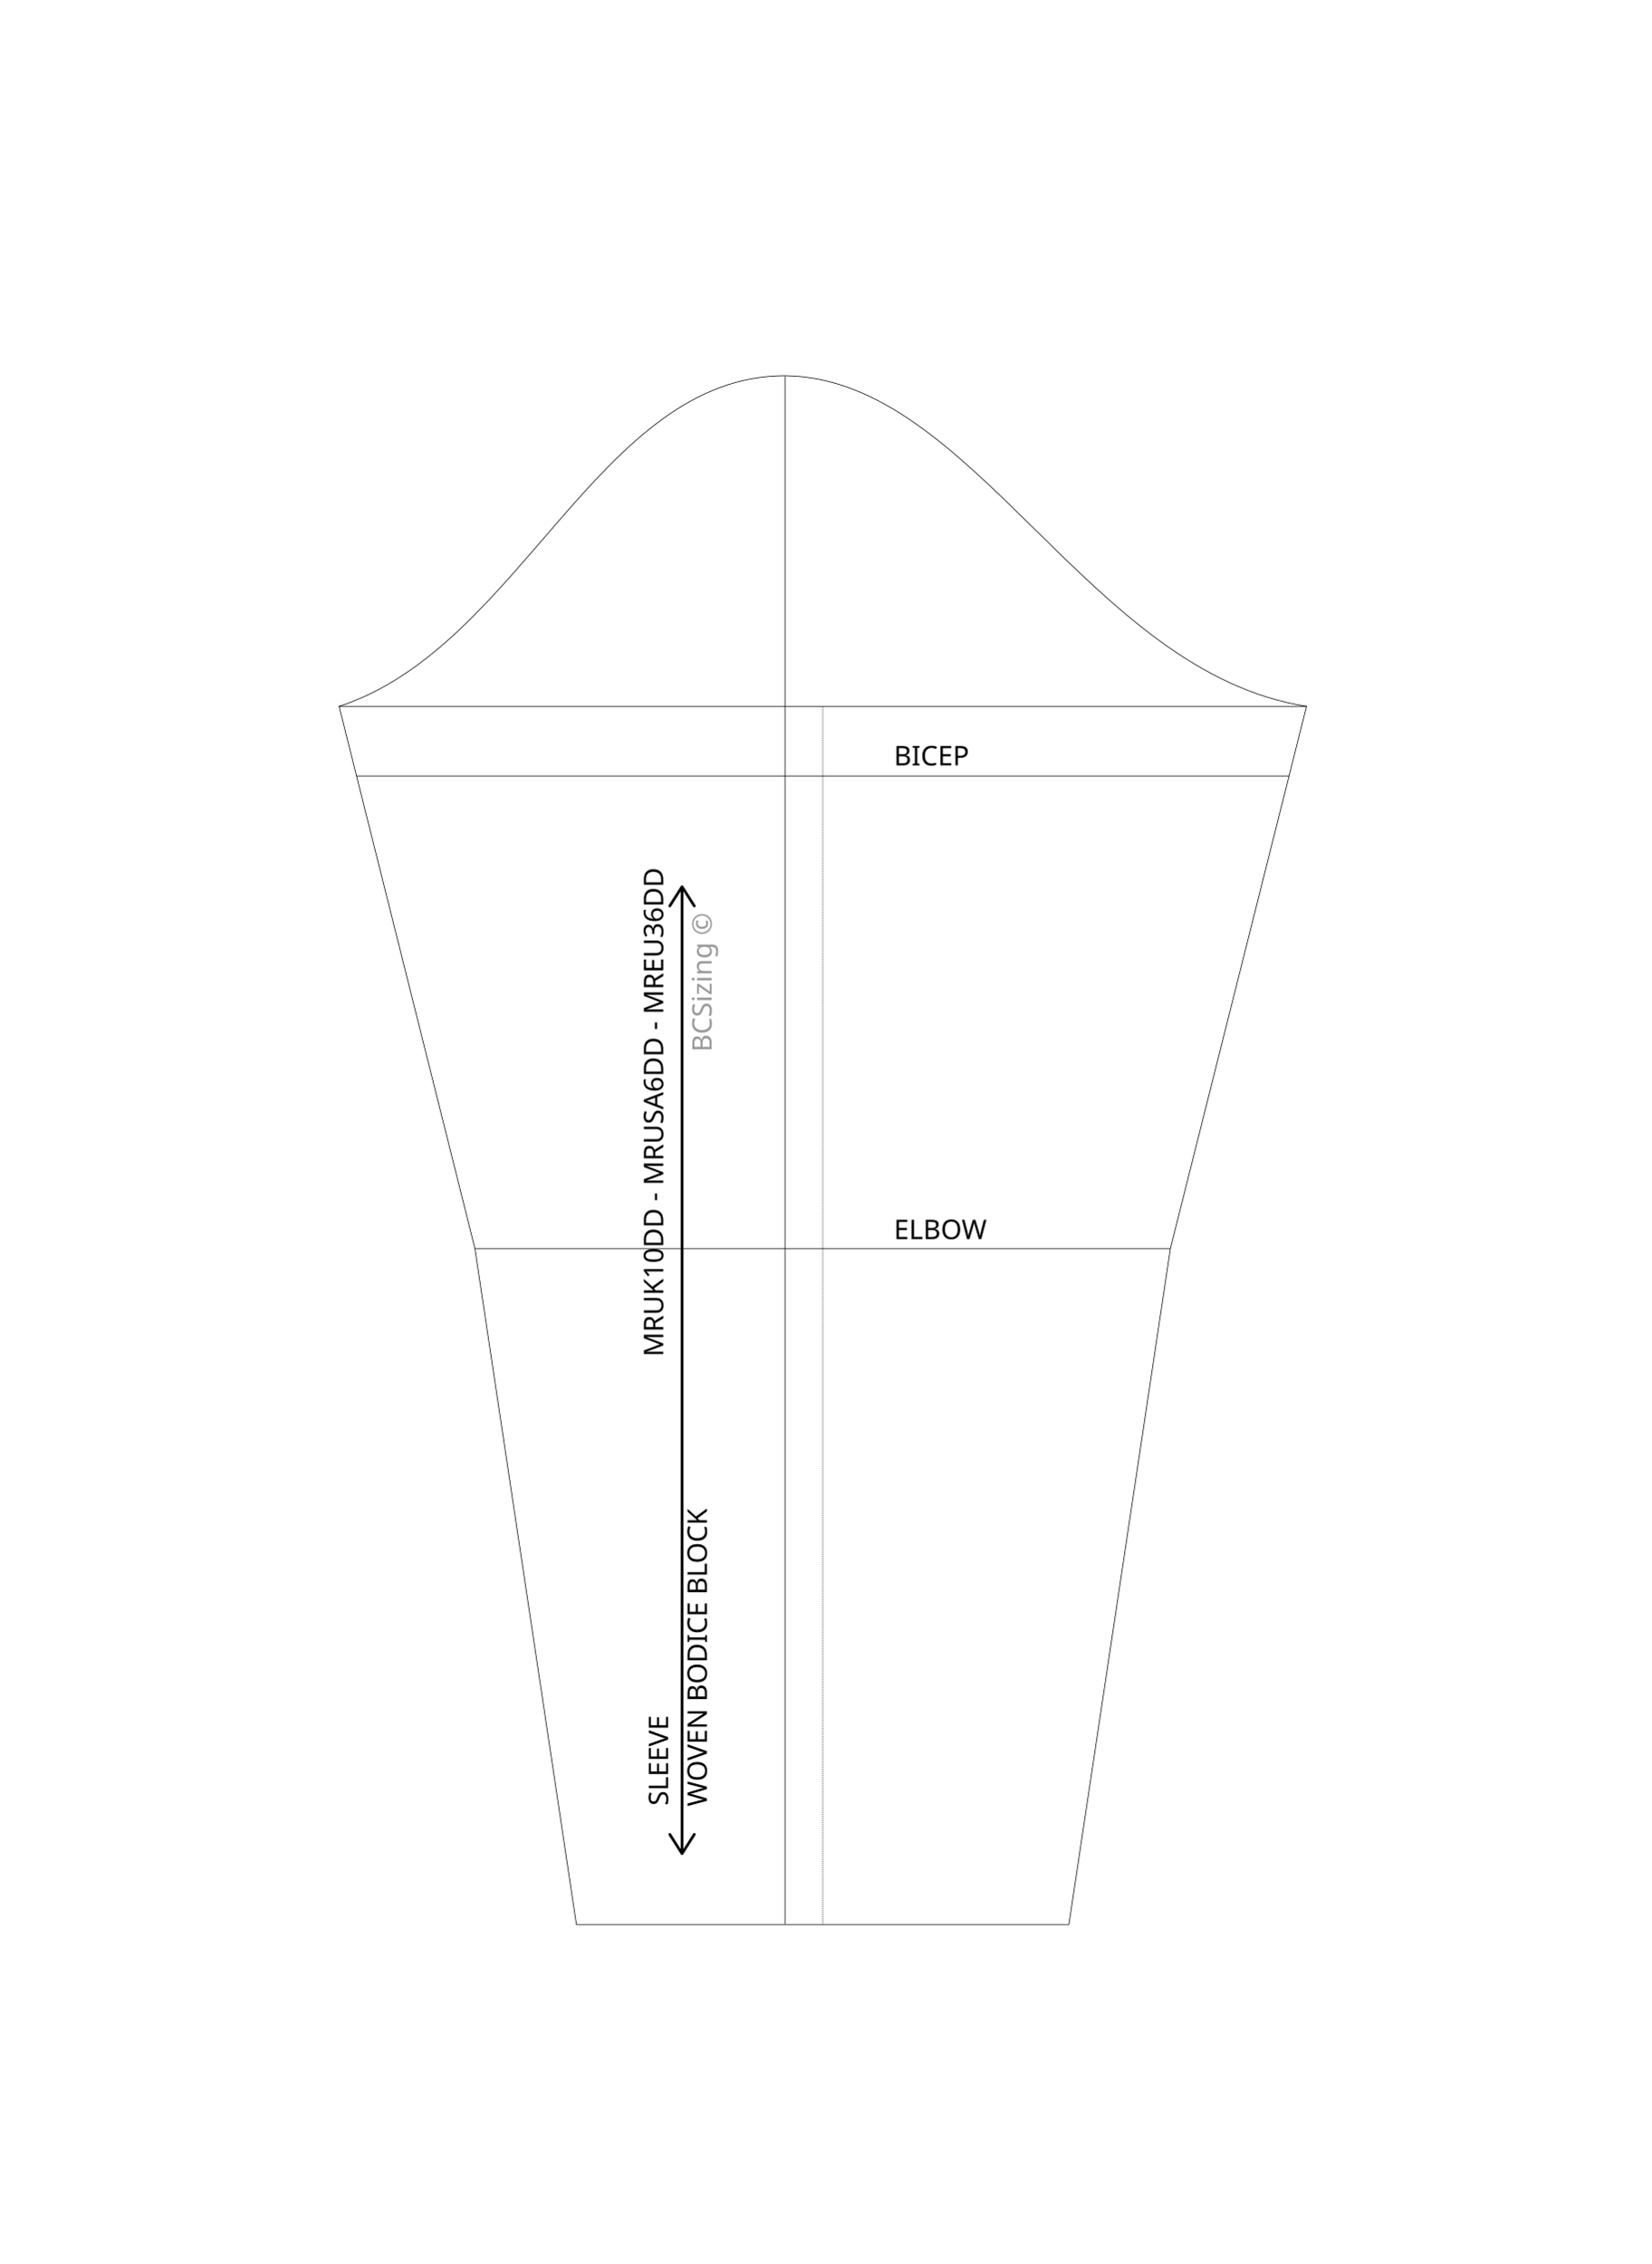
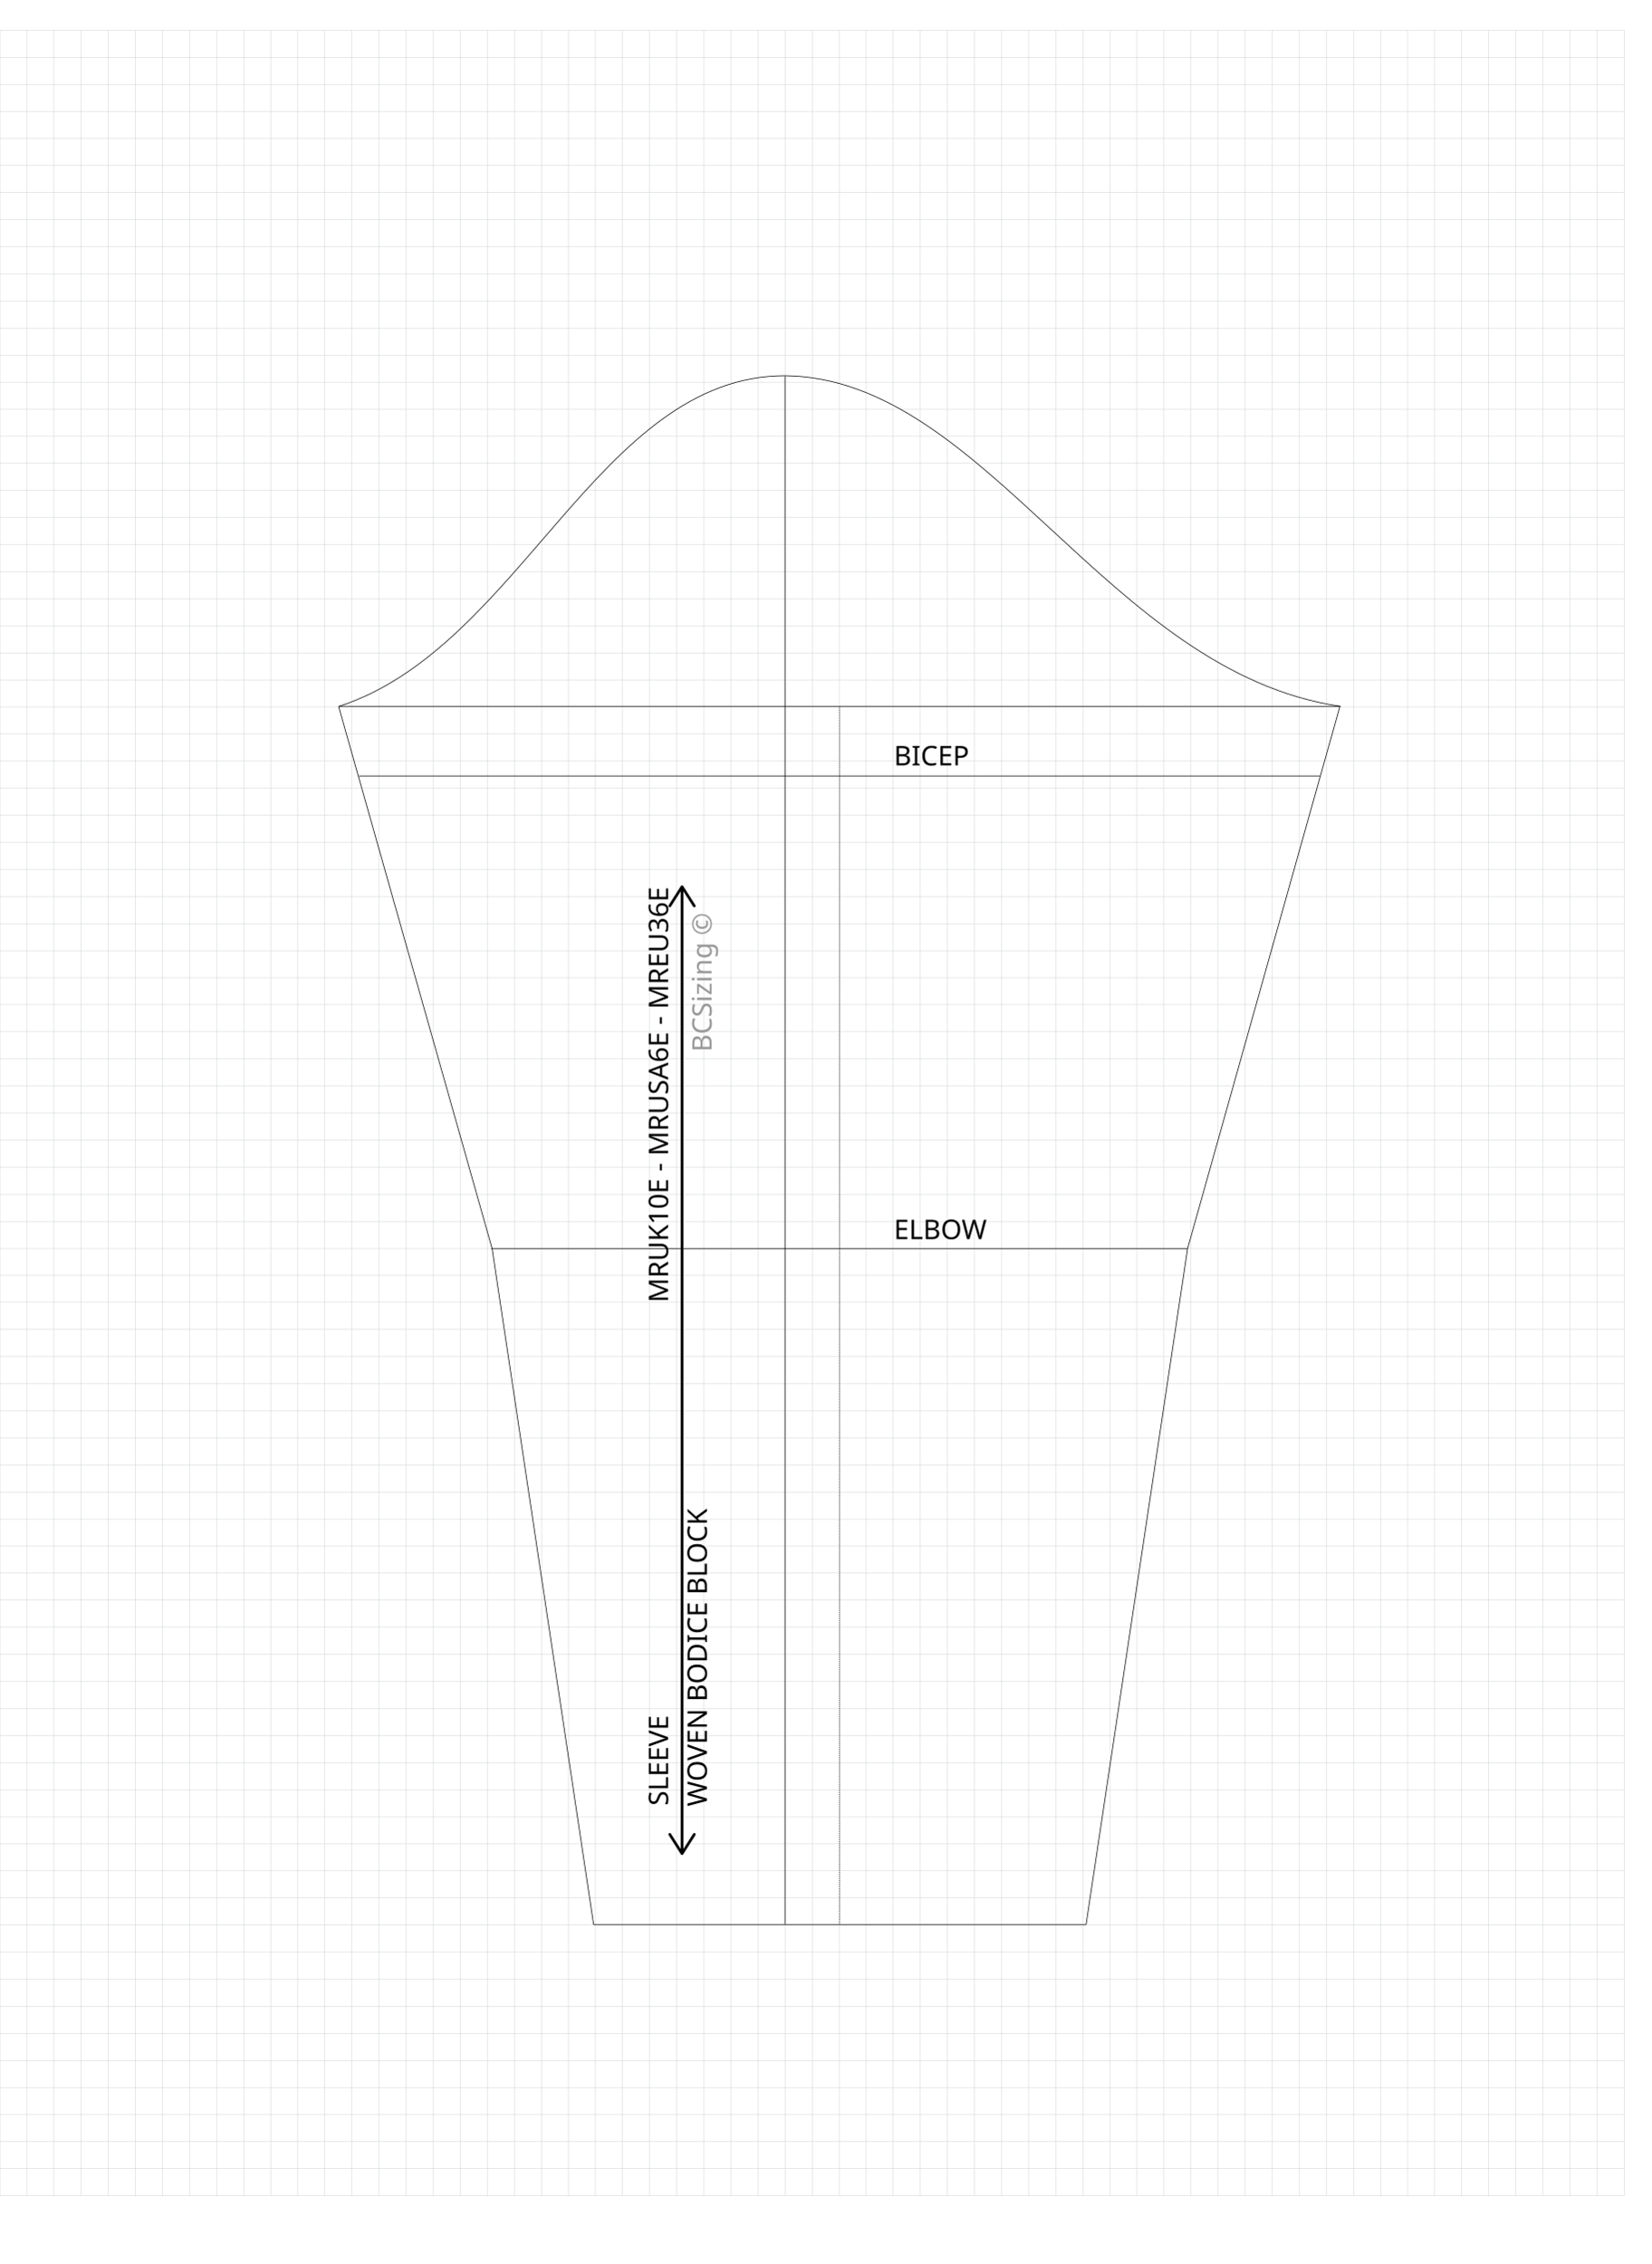
<svg xmlns="http://www.w3.org/2000/svg" version="1.1" id="Layer_1" x="0px" y="0px" width="1729.13px" height="2369.76px" viewBox="0 0 1729.13 2369.76" enable-background="new 0 0 1729.13 2369.76" xml:space="preserve">
  <g>
-     <line fill="none" stroke="#000000" stroke-width="0.709" stroke-miterlimit="10" x1="822" y1="2014.928" x2="822" y2="393.792" />
-     <line fill="none" stroke="#000000" stroke-width="0.709" stroke-miterlimit="10" x1="355.025" y1="739.591" x2="1368.247" y2="739.591" />
-     <line fill="none" stroke="#000000" stroke-width="0.709" stroke-miterlimit="10" x1="497.275" y1="1307.375" x2="1225.665" y2="1307.375" />
-     <line fill="none" stroke="#000000" stroke-width="0.709" stroke-miterlimit="10" x1="373.295" y1="812.515" x2="1349.935" y2="812.515" />
-     <line fill="none" stroke="#000000" stroke-width="0.709" stroke-miterlimit="10" x1="603.601" y1="2015.347" x2="1119.339" y2="2015.347" />
+     <rect x="0.004" y="144.999" fill="none" stroke="#D1D3D4" stroke-width="0.283" stroke-miterlimit="10" width="1700.789" height="28.347" />
+     <rect x="0.004" y="31.612" fill="none" stroke="#D1D3D4" stroke-width="0.283" stroke-miterlimit="10" width="1700.789" height="28.347" />
+     <rect x="0.004" y="59.958" fill="none" stroke="#D1D3D4" stroke-width="0.283" stroke-miterlimit="10" width="1700.789" height="28.347" />
+     <rect x="0.004" y="88.305" fill="none" stroke="#D1D3D4" stroke-width="0.283" stroke-miterlimit="10" width="1700.789" height="28.347" />
+     <rect x="0.004" y="116.652" fill="none" stroke="#D1D3D4" stroke-width="0.283" stroke-miterlimit="10" width="1700.789" height="28.347" />
+     <rect x="0.004" y="286.731" fill="none" stroke="#D1D3D4" stroke-width="0.283" stroke-miterlimit="10" width="1700.789" height="28.347" />
+     <rect x="0.004" y="173.345" fill="none" stroke="#D1D3D4" stroke-width="0.283" stroke-miterlimit="10" width="1700.789" height="28.347" />
+     <rect x="0.004" y="201.691" fill="none" stroke="#D1D3D4" stroke-width="0.283" stroke-miterlimit="10" width="1700.789" height="28.347" />
+     <rect x="0.004" y="230.038" fill="none" stroke="#D1D3D4" stroke-width="0.283" stroke-miterlimit="10" width="1700.789" height="28.347" />
+     <rect x="0.004" y="258.385" fill="none" stroke="#D1D3D4" stroke-width="0.283" stroke-miterlimit="10" width="1700.789" height="28.347" />
+     <rect x="0.004" y="428.465" fill="none" stroke="#D1D3D4" stroke-width="0.283" stroke-miterlimit="10" width="1700.789" height="28.347" />
+     <rect x="0.004" y="315.078" fill="none" stroke="#D1D3D4" stroke-width="0.283" stroke-miterlimit="10" width="1700.789" height="28.347" />
+     <rect x="0.004" y="343.425" fill="none" stroke="#D1D3D4" stroke-width="0.283" stroke-miterlimit="10" width="1700.789" height="28.347" />
+     <rect x="0.004" y="371.771" fill="none" stroke="#D1D3D4" stroke-width="0.283" stroke-miterlimit="10" width="1700.789" height="28.347" />
+     <rect x="0.004" y="400.118" fill="none" stroke="#D1D3D4" stroke-width="0.283" stroke-miterlimit="10" width="1700.789" height="28.347" />
+     <rect x="0.004" y="570.198" fill="none" stroke="#D1D3D4" stroke-width="0.283" stroke-miterlimit="10" width="1700.789" height="28.347" />
+     <rect x="0.004" y="456.812" fill="none" stroke="#D1D3D4" stroke-width="0.283" stroke-miterlimit="10" width="1700.789" height="28.347" />
+     <rect x="0.004" y="485.158" fill="none" stroke="#D1D3D4" stroke-width="0.283" stroke-miterlimit="10" width="1700.789" height="28.347" />
+     <rect x="0.004" y="513.505" fill="none" stroke="#D1D3D4" stroke-width="0.283" stroke-miterlimit="10" width="1700.789" height="28.347" />
+     <rect x="0.004" y="541.852" fill="none" stroke="#D1D3D4" stroke-width="0.283" stroke-miterlimit="10" width="1700.789" height="28.347" />
+     <rect x="0.004" y="711.932" fill="none" stroke="#D1D3D4" stroke-width="0.283" stroke-miterlimit="10" width="1700.789" height="28.347" />
+     <rect x="0.004" y="598.545" fill="none" stroke="#D1D3D4" stroke-width="0.283" stroke-miterlimit="10" width="1700.789" height="28.347" />
+     <rect x="0.004" y="626.892" fill="none" stroke="#D1D3D4" stroke-width="0.283" stroke-miterlimit="10" width="1700.789" height="28.347" />
+     <rect x="0.004" y="655.238" fill="none" stroke="#D1D3D4" stroke-width="0.283" stroke-miterlimit="10" width="1700.789" height="28.347" />
+     <rect x="0.004" y="683.585" fill="none" stroke="#D1D3D4" stroke-width="0.283" stroke-miterlimit="10" width="1700.789" height="28.347" />
+     <rect x="0.004" y="853.665" fill="none" stroke="#D1D3D4" stroke-width="0.283" stroke-miterlimit="10" width="1700.789" height="28.347" />
+     <rect x="0.004" y="740.278" fill="none" stroke="#D1D3D4" stroke-width="0.283" stroke-miterlimit="10" width="1700.789" height="28.347" />
+     <rect x="0.004" y="768.625" fill="none" stroke="#D1D3D4" stroke-width="0.283" stroke-miterlimit="10" width="1700.789" height="28.347" />
+     <rect x="0.004" y="796.972" fill="none" stroke="#D1D3D4" stroke-width="0.283" stroke-miterlimit="10" width="1700.789" height="28.347" />
+     <rect x="0.004" y="825.318" fill="none" stroke="#D1D3D4" stroke-width="0.283" stroke-miterlimit="10" width="1700.789" height="28.347" />
+     <rect x="0.004" y="995.398" fill="none" stroke="#D1D3D4" stroke-width="0.283" stroke-miterlimit="10" width="1700.789" height="28.347" />
+     <rect x="0.004" y="882.012" fill="none" stroke="#D1D3D4" stroke-width="0.283" stroke-miterlimit="10" width="1700.789" height="28.347" />
+     <rect x="0.004" y="910.358" fill="none" stroke="#D1D3D4" stroke-width="0.283" stroke-miterlimit="10" width="1700.789" height="28.347" />
+     <rect x="0.004" y="938.705" fill="none" stroke="#D1D3D4" stroke-width="0.283" stroke-miterlimit="10" width="1700.789" height="28.347" />
+     <rect x="0.004" y="967.052" fill="none" stroke="#D1D3D4" stroke-width="0.283" stroke-miterlimit="10" width="1700.789" height="28.347" />
+     <rect x="0.004" y="1137.132" fill="none" stroke="#D1D3D4" stroke-width="0.283" stroke-miterlimit="10" width="1700.789" height="28.347" />
+     <rect x="0.004" y="1023.745" fill="none" stroke="#D1D3D4" stroke-width="0.283" stroke-miterlimit="10" width="1700.789" height="28.347" />
+     <rect x="0.004" y="1052.092" fill="none" stroke="#D1D3D4" stroke-width="0.283" stroke-miterlimit="10" width="1700.789" height="28.347" />
+     <rect x="0.004" y="1080.438" fill="none" stroke="#D1D3D4" stroke-width="0.283" stroke-miterlimit="10" width="1700.789" height="28.347" />
+     <rect x="0.004" y="1108.785" fill="none" stroke="#D1D3D4" stroke-width="0.283" stroke-miterlimit="10" width="1700.789" height="28.347" />
+     <rect x="0.004" y="1278.859" fill="none" stroke="#D1D3D4" stroke-width="0.283" stroke-miterlimit="10" width="1700.789" height="28.346" />
+     <rect x="0.004" y="1165.472" fill="none" stroke="#D1D3D4" stroke-width="0.283" stroke-miterlimit="10" width="1700.789" height="28.346" />
+     <rect x="0.004" y="1193.817" fill="none" stroke="#D1D3D4" stroke-width="0.283" stroke-miterlimit="10" width="1700.789" height="28.349" />
+     <rect x="0.004" y="1222.166" fill="none" stroke="#D1D3D4" stroke-width="0.283" stroke-miterlimit="10" width="1700.789" height="28.346" />
+     <rect x="0.004" y="1250.512" fill="none" stroke="#D1D3D4" stroke-width="0.283" stroke-miterlimit="10" width="1700.789" height="28.348" />
+     <rect x="0.004" y="1420.592" fill="none" stroke="#D1D3D4" stroke-width="0.283" stroke-miterlimit="10" width="1700.789" height="28.346" />
+     <rect x="0.004" y="1307.205" fill="none" stroke="#D1D3D4" stroke-width="0.283" stroke-miterlimit="10" width="1700.789" height="28.346" />
+     <rect x="0.004" y="1335.551" fill="none" stroke="#D1D3D4" stroke-width="0.283" stroke-miterlimit="10" width="1700.789" height="28.348" />
+     <rect x="0.004" y="1363.898" fill="none" stroke="#D1D3D4" stroke-width="0.283" stroke-miterlimit="10" width="1700.789" height="28.346" />
+     <rect x="0.004" y="1392.244" fill="none" stroke="#D1D3D4" stroke-width="0.283" stroke-miterlimit="10" width="1700.789" height="28.348" />
+     <rect x="0.004" y="1562.326" fill="none" stroke="#D1D3D4" stroke-width="0.283" stroke-miterlimit="10" width="1700.789" height="28.346" />
+     <rect x="0.004" y="1448.939" fill="none" stroke="#D1D3D4" stroke-width="0.283" stroke-miterlimit="10" width="1700.789" height="28.346" />
+     <rect x="0.004" y="1477.285" fill="none" stroke="#D1D3D4" stroke-width="0.283" stroke-miterlimit="10" width="1700.789" height="28.348" />
+     <rect x="0.004" y="1505.633" fill="none" stroke="#D1D3D4" stroke-width="0.283" stroke-miterlimit="10" width="1700.789" height="28.346" />
+     <rect x="0.004" y="1533.979" fill="none" stroke="#D1D3D4" stroke-width="0.283" stroke-miterlimit="10" width="1700.789" height="28.348" />
+     <rect x="0.003" y="1704.059" fill="none" stroke="#D1D3D4" stroke-width="0.283" stroke-miterlimit="10" width="1700.79" height="28.346" />
+     <rect x="0.004" y="1590.672" fill="none" stroke="#D1D3D4" stroke-width="0.283" stroke-miterlimit="10" width="1700.789" height="28.346" />
+     <rect x="0.004" y="1619.018" fill="none" stroke="#D1D3D4" stroke-width="0.283" stroke-miterlimit="10" width="1700.789" height="28.348" />
+     <rect x="0.004" y="1647.365" fill="none" stroke="#D1D3D4" stroke-width="0.283" stroke-miterlimit="10" width="1700.789" height="28.346" />
+     <rect x="0.004" y="1675.711" fill="none" stroke="#D1D3D4" stroke-width="0.283" stroke-miterlimit="10" width="1700.789" height="28.348" />
+     <rect x="0.004" y="1845.791" fill="none" stroke="#D1D3D4" stroke-width="0.283" stroke-miterlimit="10" width="1700.789" height="28.346" />
+     <rect x="0.004" y="1732.404" fill="none" stroke="#D1D3D4" stroke-width="0.283" stroke-miterlimit="10" width="1700.789" height="28.346" />
+     <rect x="0.004" y="1760.75" fill="none" stroke="#D1D3D4" stroke-width="0.283" stroke-miterlimit="10" width="1700.789" height="28.348" />
+     <rect x="0.004" y="1789.098" fill="none" stroke="#D1D3D4" stroke-width="0.283" stroke-miterlimit="10" width="1700.789" height="28.346" />
+     <rect x="0.004" y="1817.443" fill="none" stroke="#D1D3D4" stroke-width="0.283" stroke-miterlimit="10" width="1700.789" height="28.348" />
+     <rect x="0.004" y="1987.523" fill="none" stroke="#D1D3D4" stroke-width="0.283" stroke-miterlimit="10" width="1700.789" height="28.346" />
+     <rect x="0.004" y="1874.137" fill="none" stroke="#D1D3D4" stroke-width="0.283" stroke-miterlimit="10" width="1700.789" height="28.346" />
+     <rect x="0.004" y="1902.482" fill="none" stroke="#D1D3D4" stroke-width="0.283" stroke-miterlimit="10" width="1700.789" height="28.348" />
+     <rect x="0.004" y="1930.83" fill="none" stroke="#D1D3D4" stroke-width="0.283" stroke-miterlimit="10" width="1700.789" height="28.346" />
+     <rect x="0.004" y="1959.176" fill="none" stroke="#D1D3D4" stroke-width="0.283" stroke-miterlimit="10" width="1700.789" height="28.348" />
+     <rect x="0.004" y="2129.256" fill="none" stroke="#D1D3D4" stroke-width="0.283" stroke-miterlimit="10" width="1700.789" height="28.346" />
+     <rect x="0.004" y="2015.869" fill="none" stroke="#D1D3D4" stroke-width="0.283" stroke-miterlimit="10" width="1700.789" height="28.346" />
+     <rect x="0.004" y="2044.215" fill="none" stroke="#D1D3D4" stroke-width="0.283" stroke-miterlimit="10" width="1700.789" height="28.348" />
+     <rect x="0.004" y="2072.562" fill="none" stroke="#D1D3D4" stroke-width="0.283" stroke-miterlimit="10" width="1700.789" height="28.346" />
+     <rect x="0.004" y="2100.908" fill="none" stroke="#D1D3D4" stroke-width="0.283" stroke-miterlimit="10" width="1700.789" height="28.348" />
+     <rect x="0.004" y="2270.988" fill="none" stroke="#D1D3D4" stroke-width="0.283" stroke-miterlimit="10" width="1700.789" height="28.346" />
+     <rect x="0.004" y="2157.602" fill="none" stroke="#D1D3D4" stroke-width="0.283" stroke-miterlimit="10" width="1700.789" height="28.346" />
+     <rect x="0.004" y="2185.947" fill="none" stroke="#D1D3D4" stroke-width="0.283" stroke-miterlimit="10" width="1700.789" height="28.348" />
+     <rect x="0.004" y="2214.295" fill="none" stroke="#D1D3D4" stroke-width="0.283" stroke-miterlimit="10" width="1700.789" height="28.346" />
+     <rect x="0.004" y="2242.641" fill="none" stroke="#D1D3D4" stroke-width="0.283" stroke-miterlimit="10" width="1700.789" height="28.348" />
+     <rect x="113.39" y="31.617" fill="none" stroke="#D1D3D4" stroke-width="0.283" stroke-miterlimit="10" width="28.347" height="2267.717" />
+     <rect x="0.003" y="31.616" fill="none" stroke="#D1D3D4" stroke-width="0.283" stroke-miterlimit="10" width="28.347" height="2267.716" />
+     <rect x="28.35" y="31.617" fill="none" stroke="#D1D3D4" stroke-width="0.283" stroke-miterlimit="10" width="28.347" height="2267.717" />
+     <rect x="56.697" y="31.617" fill="none" stroke="#D1D3D4" stroke-width="0.283" stroke-miterlimit="10" width="28.347" height="2267.717" />
+     <rect x="85.043" y="31.617" fill="none" stroke="#D1D3D4" stroke-width="0.283" stroke-miterlimit="10" width="28.347" height="2267.717" />
+     <rect x="255.124" y="31.617" fill="none" stroke="#D1D3D4" stroke-width="0.283" stroke-miterlimit="10" width="28.346" height="2267.717" />
+     <rect x="141.737" y="31.617" fill="none" stroke="#D1D3D4" stroke-width="0.283" stroke-miterlimit="10" width="28.346" height="2267.717" />
+     <rect x="170.083" y="31.617" fill="none" stroke="#D1D3D4" stroke-width="0.283" stroke-miterlimit="10" width="28.348" height="2267.717" />
+     <rect x="198.43" y="31.617" fill="none" stroke="#D1D3D4" stroke-width="0.283" stroke-miterlimit="10" width="28.346" height="2267.717" />
+     <rect x="226.776" y="31.617" fill="none" stroke="#D1D3D4" stroke-width="0.283" stroke-miterlimit="10" width="28.348" height="2267.717" />
+     <rect x="396.856" y="31.617" fill="none" stroke="#D1D3D4" stroke-width="0.283" stroke-miterlimit="10" width="28.348" height="2267.717" />
+     <rect x="283.469" y="31.617" fill="none" stroke="#D1D3D4" stroke-width="0.283" stroke-miterlimit="10" width="28.348" height="2267.717" />
+     <rect x="311.817" y="31.617" fill="none" stroke="#D1D3D4" stroke-width="0.283" stroke-miterlimit="10" width="28.346" height="2267.717" />
+     <rect x="340.163" y="31.617" fill="none" stroke="#D1D3D4" stroke-width="0.283" stroke-miterlimit="10" width="28.348" height="2267.717" />
+     <rect x="368.51" y="31.617" fill="none" stroke="#D1D3D4" stroke-width="0.283" stroke-miterlimit="10" width="28.346" height="2267.717" />
+     <rect x="538.59" y="31.617" fill="none" stroke="#D1D3D4" stroke-width="0.283" stroke-miterlimit="10" width="28.346" height="2267.717" />
+     <rect x="425.204" y="31.617" fill="none" stroke="#D1D3D4" stroke-width="0.283" stroke-miterlimit="10" width="28.346" height="2267.717" />
+     <rect x="453.549" y="31.617" fill="none" stroke="#D1D3D4" stroke-width="0.283" stroke-miterlimit="10" width="28.348" height="2267.717" />
+     <rect x="481.897" y="31.617" fill="none" stroke="#D1D3D4" stroke-width="0.283" stroke-miterlimit="10" width="28.346" height="2267.717" />
+     <rect x="510.243" y="31.617" fill="none" stroke="#D1D3D4" stroke-width="0.283" stroke-miterlimit="10" width="28.348" height="2267.717" />
+     <rect x="680.323" y="31.617" fill="none" stroke="#D1D3D4" stroke-width="0.283" stroke-miterlimit="10" width="28.348" height="2267.717" />
+     <rect x="566.936" y="31.617" fill="none" stroke="#D1D3D4" stroke-width="0.283" stroke-miterlimit="10" width="28.348" height="2267.717" />
+     <rect x="595.284" y="31.617" fill="none" stroke="#D1D3D4" stroke-width="0.283" stroke-miterlimit="10" width="28.346" height="2267.717" />
+     <rect x="623.629" y="31.617" fill="none" stroke="#D1D3D4" stroke-width="0.283" stroke-miterlimit="10" width="28.348" height="2267.717" />
+     <rect x="651.977" y="31.617" fill="none" stroke="#D1D3D4" stroke-width="0.283" stroke-miterlimit="10" width="28.346" height="2267.717" />
+     <rect x="822.057" y="31.617" fill="none" stroke="#D1D3D4" stroke-width="0.283" stroke-miterlimit="10" width="28.346" height="2267.717" />
+     <rect x="708.67" y="31.617" fill="none" stroke="#D1D3D4" stroke-width="0.283" stroke-miterlimit="10" width="28.346" height="2267.717" />
+     <rect x="737.016" y="31.617" fill="none" stroke="#D1D3D4" stroke-width="0.283" stroke-miterlimit="10" width="28.348" height="2267.717" />
+     <rect x="765.364" y="31.617" fill="none" stroke="#D1D3D4" stroke-width="0.283" stroke-miterlimit="10" width="28.346" height="2267.717" />
+     <rect x="793.709" y="31.617" fill="none" stroke="#D1D3D4" stroke-width="0.283" stroke-miterlimit="10" width="28.348" height="2267.717" />
+     <rect x="963.789" y="31.617" fill="none" stroke="#D1D3D4" stroke-width="0.283" stroke-miterlimit="10" width="28.348" height="2267.717" />
+     <rect x="850.403" y="31.617" fill="none" stroke="#D1D3D4" stroke-width="0.283" stroke-miterlimit="10" width="28.347" height="2267.717" />
+     <rect x="878.75" y="31.617" fill="none" stroke="#D1D3D4" stroke-width="0.283" stroke-miterlimit="10" width="28.346" height="2267.717" />
+     <rect x="907.096" y="31.617" fill="none" stroke="#D1D3D4" stroke-width="0.283" stroke-miterlimit="10" width="28.348" height="2267.717" />
+     <rect x="935.443" y="31.617" fill="none" stroke="#D1D3D4" stroke-width="0.283" stroke-miterlimit="10" width="28.346" height="2267.717" />
+     <rect x="1105.523" y="31.617" fill="none" stroke="#D1D3D4" stroke-width="0.283" stroke-miterlimit="10" width="28.346" height="2267.717" />
+     <rect x="992.137" y="31.617" fill="none" stroke="#D1D3D4" stroke-width="0.283" stroke-miterlimit="10" width="28.346" height="2267.717" />
+     <rect x="1020.482" y="31.617" fill="none" stroke="#D1D3D4" stroke-width="0.283" stroke-miterlimit="10" width="28.348" height="2267.717" />
+     <rect x="1048.83" y="31.617" fill="none" stroke="#D1D3D4" stroke-width="0.283" stroke-miterlimit="10" width="28.346" height="2267.717" />
+     <rect x="1077.176" y="31.617" fill="none" stroke="#D1D3D4" stroke-width="0.283" stroke-miterlimit="10" width="28.348" height="2267.717" />
+     <rect x="1247.25" y="31.617" fill="none" stroke="#D1D3D4" stroke-width="0.283" stroke-miterlimit="10" width="28.346" height="2267.717" />
+     <rect x="1133.863" y="31.617" fill="none" stroke="#D1D3D4" stroke-width="0.283" stroke-miterlimit="10" width="28.346" height="2267.717" />
+     <rect x="1162.209" y="31.617" fill="none" stroke="#D1D3D4" stroke-width="0.283" stroke-miterlimit="10" width="28.348" height="2267.717" />
+     <rect x="1190.557" y="31.617" fill="none" stroke="#D1D3D4" stroke-width="0.283" stroke-miterlimit="10" width="28.346" height="2267.717" />
+     <rect x="1218.902" y="31.617" fill="none" stroke="#D1D3D4" stroke-width="0.283" stroke-miterlimit="10" width="28.348" height="2267.717" />
+     <rect x="1388.982" y="31.617" fill="none" stroke="#D1D3D4" stroke-width="0.283" stroke-miterlimit="10" width="28.346" height="2267.717" />
+     <rect x="1275.596" y="31.617" fill="none" stroke="#D1D3D4" stroke-width="0.283" stroke-miterlimit="10" width="28.346" height="2267.717" />
+     <rect x="1303.941" y="31.617" fill="none" stroke="#D1D3D4" stroke-width="0.283" stroke-miterlimit="10" width="28.348" height="2267.717" />
+     <rect x="1332.289" y="31.617" fill="none" stroke="#D1D3D4" stroke-width="0.283" stroke-miterlimit="10" width="28.346" height="2267.717" />
+     <rect x="1360.635" y="31.617" fill="none" stroke="#D1D3D4" stroke-width="0.283" stroke-miterlimit="10" width="28.348" height="2267.717" />
+     <rect x="1530.717" y="31.617" fill="none" stroke="#D1D3D4" stroke-width="0.283" stroke-miterlimit="10" width="28.346" height="2267.717" />
+     <rect x="1417.33" y="31.617" fill="none" stroke="#D1D3D4" stroke-width="0.283" stroke-miterlimit="10" width="28.346" height="2267.717" />
+     <rect x="1445.676" y="31.617" fill="none" stroke="#D1D3D4" stroke-width="0.283" stroke-miterlimit="10" width="28.348" height="2267.717" />
+     <rect x="1474.023" y="31.617" fill="none" stroke="#D1D3D4" stroke-width="0.283" stroke-miterlimit="10" width="28.346" height="2267.717" />
+     <rect x="1502.369" y="31.617" fill="none" stroke="#D1D3D4" stroke-width="0.283" stroke-miterlimit="10" width="28.348" height="2267.717" />
+     <rect x="1672.449" y="31.617" fill="none" stroke="#D1D3D4" stroke-width="0.283" stroke-miterlimit="10" width="28.346" height="2267.717" />
+     <rect x="1559.062" y="31.617" fill="none" stroke="#D1D3D4" stroke-width="0.283" stroke-miterlimit="10" width="28.346" height="2267.717" />
+     <rect x="1587.408" y="31.617" fill="none" stroke="#D1D3D4" stroke-width="0.283" stroke-miterlimit="10" width="28.348" height="2267.717" />
+     <rect x="1615.756" y="31.617" fill="none" stroke="#D1D3D4" stroke-width="0.283" stroke-miterlimit="10" width="28.346" height="2267.717" />
+     <rect x="1644.102" y="31.617" fill="none" stroke="#D1D3D4" stroke-width="0.283" stroke-miterlimit="10" width="28.348" height="2267.717" />
+   </g>
+   <line fill="none" stroke="#000000" stroke-width="0.709" stroke-miterlimit="10" x1="822" y1="2014.928" x2="822" y2="393.792" />
+   <line fill="none" stroke="#000000" stroke-width="0.709" stroke-miterlimit="10" x1="355.025" y1="739.591" x2="1403.638" y2="739.591" />
+   <line fill="none" stroke="#000000" stroke-width="0.709" stroke-miterlimit="10" x1="514.352" y1="1307.375" x2="1243.665" y2="1307.375" />
+   <line fill="none" stroke="#000000" stroke-width="0.709" stroke-miterlimit="10" x1="375.857" y1="812.515" x2="1382.1" y2="812.515" />
+   <line fill="none" stroke="#000000" stroke-width="0.709" stroke-miterlimit="10" x1="621.601" y1="2015.347" x2="1137.339" y2="2015.347" />
+   <g>
    <g>
+       <line fill="none" stroke="#000000" stroke-width="2.835" stroke-miterlimit="10" x1="714.197" y1="930.491" x2="714.197" y2="1939.038" />
      <g>
-         <line fill="none" stroke="#000000" stroke-width="2.835" stroke-miterlimit="10" x1="714.197" y1="930.491" x2="714.197" y2="1939.038" />
-         <g>
-           <path d="M699.935,948.667c0,0.468,0.232,0.926,0.656,1.197c0.659,0.42,1.537,0.226,1.958-0.435l11.648-18.291l11.648,18.291      c0.421,0.661,1.298,0.855,1.958,0.435c0.659-0.421,0.85-1.303,0.435-1.958l-12.845-20.167c-0.26-0.409-0.711-0.656-1.196-0.656      s-0.936,0.248-1.196,0.656l-12.845,20.167C700.007,948.142,699.935,948.407,699.935,948.667      C699.935,949.135,699.935,948.407,699.935,948.667z" />
-         </g>
-         <g>
-           <path d="M699.935,1920.862c0-0.468,0.232-0.926,0.656-1.197c0.659-0.421,1.537-0.226,1.958,0.435l11.648,18.291l11.648-18.291      c0.421-0.66,1.298-0.855,1.958-0.435c0.659,0.421,0.85,1.303,0.435,1.957l-12.845,20.168c-0.26,0.408-0.711,0.656-1.196,0.656      s-0.936-0.248-1.196-0.656l-12.845-20.168C700.007,1921.387,699.935,1921.123,699.935,1920.862      C699.935,1920.395,699.935,1921.123,699.935,1920.862z" />
-         </g>
+         <path d="M699.935,948.667c0,0.468,0.232,0.926,0.656,1.197c0.659,0.42,1.537,0.226,1.958-0.435l11.648-18.291l11.648,18.291     c0.421,0.661,1.298,0.855,1.958,0.435c0.659-0.421,0.85-1.303,0.435-1.958l-12.845-20.167c-0.26-0.409-0.711-0.656-1.196-0.656     s-0.936,0.248-1.196,0.656l-12.845,20.167C700.007,948.142,699.935,948.407,699.935,948.667     C699.935,949.135,699.935,948.407,699.935,948.667z" />
+       </g>
+       <g>
+         <path d="M699.935,1920.862c0-0.468,0.232-0.926,0.656-1.197c0.659-0.421,1.537-0.226,1.958,0.435l11.648,18.291l11.648-18.291     c0.421-0.66,1.298-0.855,1.958-0.435c0.659,0.421,0.85,1.303,0.435,1.957l-12.845,20.168c-0.26,0.408-0.711,0.656-1.196,0.656     s-0.936-0.248-1.196-0.656l-12.845-20.168C700.007,1921.387,699.935,1921.123,699.935,1920.862     C699.935,1920.395,699.935,1921.123,699.935,1920.862z" />
      </g>
    </g>
-     <text transform="matrix(0 -1 1 0 694.4966 1420.592)" font-family="'Calibri'" font-size="28.346">MRUK10DD - MRUSA6DD - MREU36DD</text>
-     <text transform="matrix(0 -1 1 0 745.1968 1101.462)" fill="#9A9899" font-family="'Calibri'" font-size="28.346">BCSizing ©</text>
-     <text transform="matrix(0 -1 1 0 699.6182 1890.779)" font-family="'Calibri'" font-size="28.346">SLEEVE</text>
-     <text transform="matrix(0 -1 1 0 740.2183 1891.494)" font-family="'Calibri'" font-size="28.346">WOVEN BODICE BLOCK</text>
-     <text transform="matrix(1 0 0 1 936.0869 1297.491)" font-family="'Calibri'" font-size="28.346">ELBOW</text>
-     <text transform="matrix(1 0 0 1 936.0869 801.4316)" font-family="'Calibri'" font-size="28.346">BICEP</text>
-     <path fill="none" stroke="#000000" stroke-width="0.709" stroke-miterlimit="10" d="M822.037,393.389   c-195.192,0.224-276.782,284.939-467.498,346.373" />
-     <path fill="none" stroke="#000000" stroke-width="0.709" stroke-miterlimit="10" d="M822.037,393.389   c197.947,2.362,316.785,310.367,546.21,346.203" />
-     <line fill="none" stroke="#000000" stroke-width="0.709" stroke-miterlimit="10" stroke-dasharray="0.85" x1="861.636" y1="740.278" x2="861.636" y2="2015.438" />
-     <line fill="none" stroke="#000000" stroke-width="0.709" stroke-miterlimit="10" x1="497.275" y1="1307.375" x2="603.601" y2="2015.347" />
-     <line fill="none" stroke="#000000" stroke-width="0.709" stroke-miterlimit="10" x1="1225.665" y1="1307.375" x2="1119.339" y2="2015.347" />
-     <line fill="none" stroke="#000000" stroke-width="0.709" stroke-miterlimit="10" x1="355.025" y1="739.591" x2="497.275" y2="1307.375" />
-     <line fill="none" stroke="#000000" stroke-width="0.709" stroke-miterlimit="10" x1="1368.247" y1="739.591" x2="1225.665" y2="1307.375" />
  </g>
+   <text transform="matrix(0 -1 1 0 699.6182 1363.898)" font-family="'Calibri'" font-size="28.346">MRUK10E - MRUSA6E - MREU36E</text>
+   <text transform="matrix(0 -1 1 0 745.1968 1101.462)" fill="#9A9899" font-family="'Calibri'" font-size="28.346">BCSizing ©</text>
+   <text transform="matrix(0 -1 1 0 699.6182 1890.779)" font-family="'Calibri'" font-size="28.346">SLEEVE</text>
+   <text transform="matrix(0 -1 1 0 740.2183 1891.494)" font-family="'Calibri'" font-size="28.346">WOVEN BODICE BLOCK</text>
+   <text transform="matrix(1 0 0 1 936.0869 1297.491)" font-family="'Calibri'" font-size="28.346">ELBOW</text>
+   <text transform="matrix(1 0 0 1 936.0869 801.4316)" font-family="'Calibri'" font-size="28.346">BICEP</text>
+   <path fill="none" stroke="#000000" stroke-width="0.709" stroke-miterlimit="10" d="M822.037,393.389  c-195.192,0.224-276.782,284.939-467.498,346.373" />
+   <path fill="none" stroke="#000000" stroke-width="0.709" stroke-miterlimit="10" d="M822.037,393.389  c210.772,2.362,337.31,310.367,581.601,346.203" />
+   <line fill="none" stroke="#000000" stroke-width="0.709" stroke-miterlimit="10" stroke-dasharray="0.85" x1="879.122" y1="739.762" x2="879.122" y2="2014.921" />
+   <line fill="none" stroke="#000000" stroke-width="0.709" stroke-miterlimit="10" x1="515.275" y1="1307.375" x2="621.601" y2="2015.347" />
+   <line fill="none" stroke="#000000" stroke-width="0.709" stroke-miterlimit="10" x1="1243.665" y1="1307.375" x2="1137.339" y2="2015.347" />
+   <line fill="none" stroke="#000000" stroke-width="0.709" stroke-miterlimit="10" x1="354.54" y1="739.762" x2="515.275" y2="1307.375" />
+   <line fill="none" stroke="#000000" stroke-width="0.709" stroke-miterlimit="10" x1="1403.219" y1="739.591" x2="1243.665" y2="1307.375" />
</svg>
